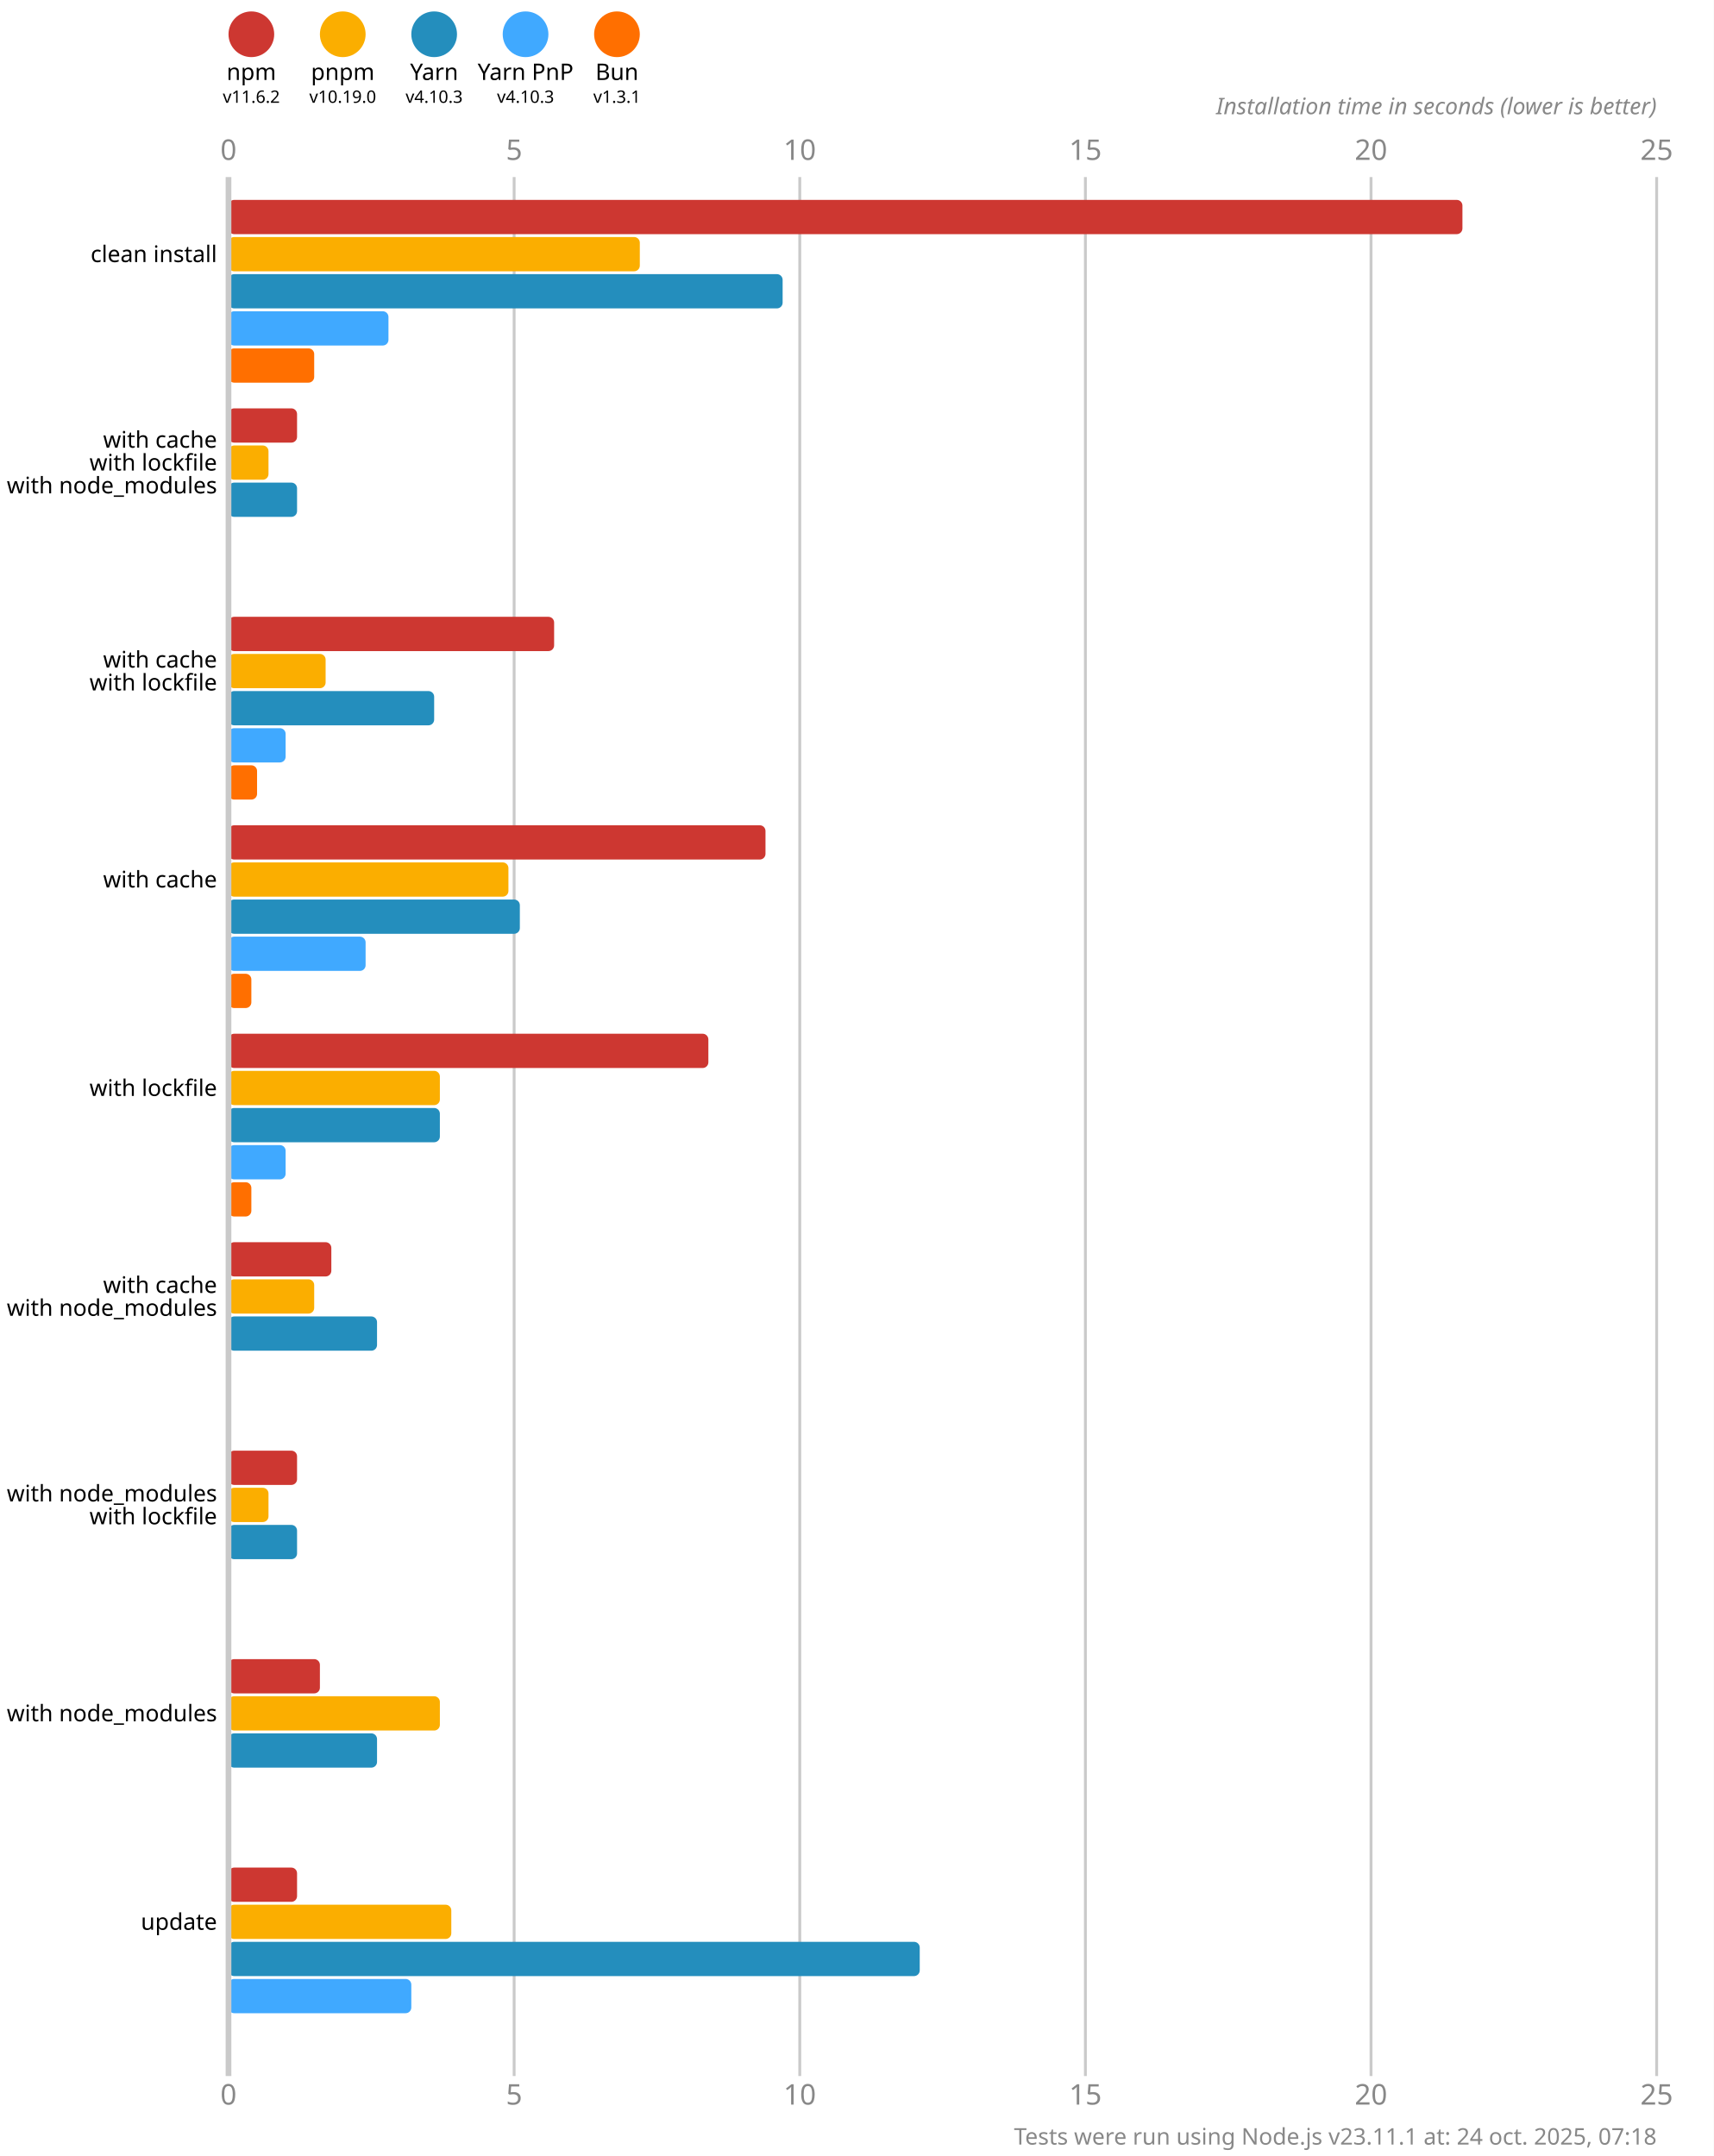
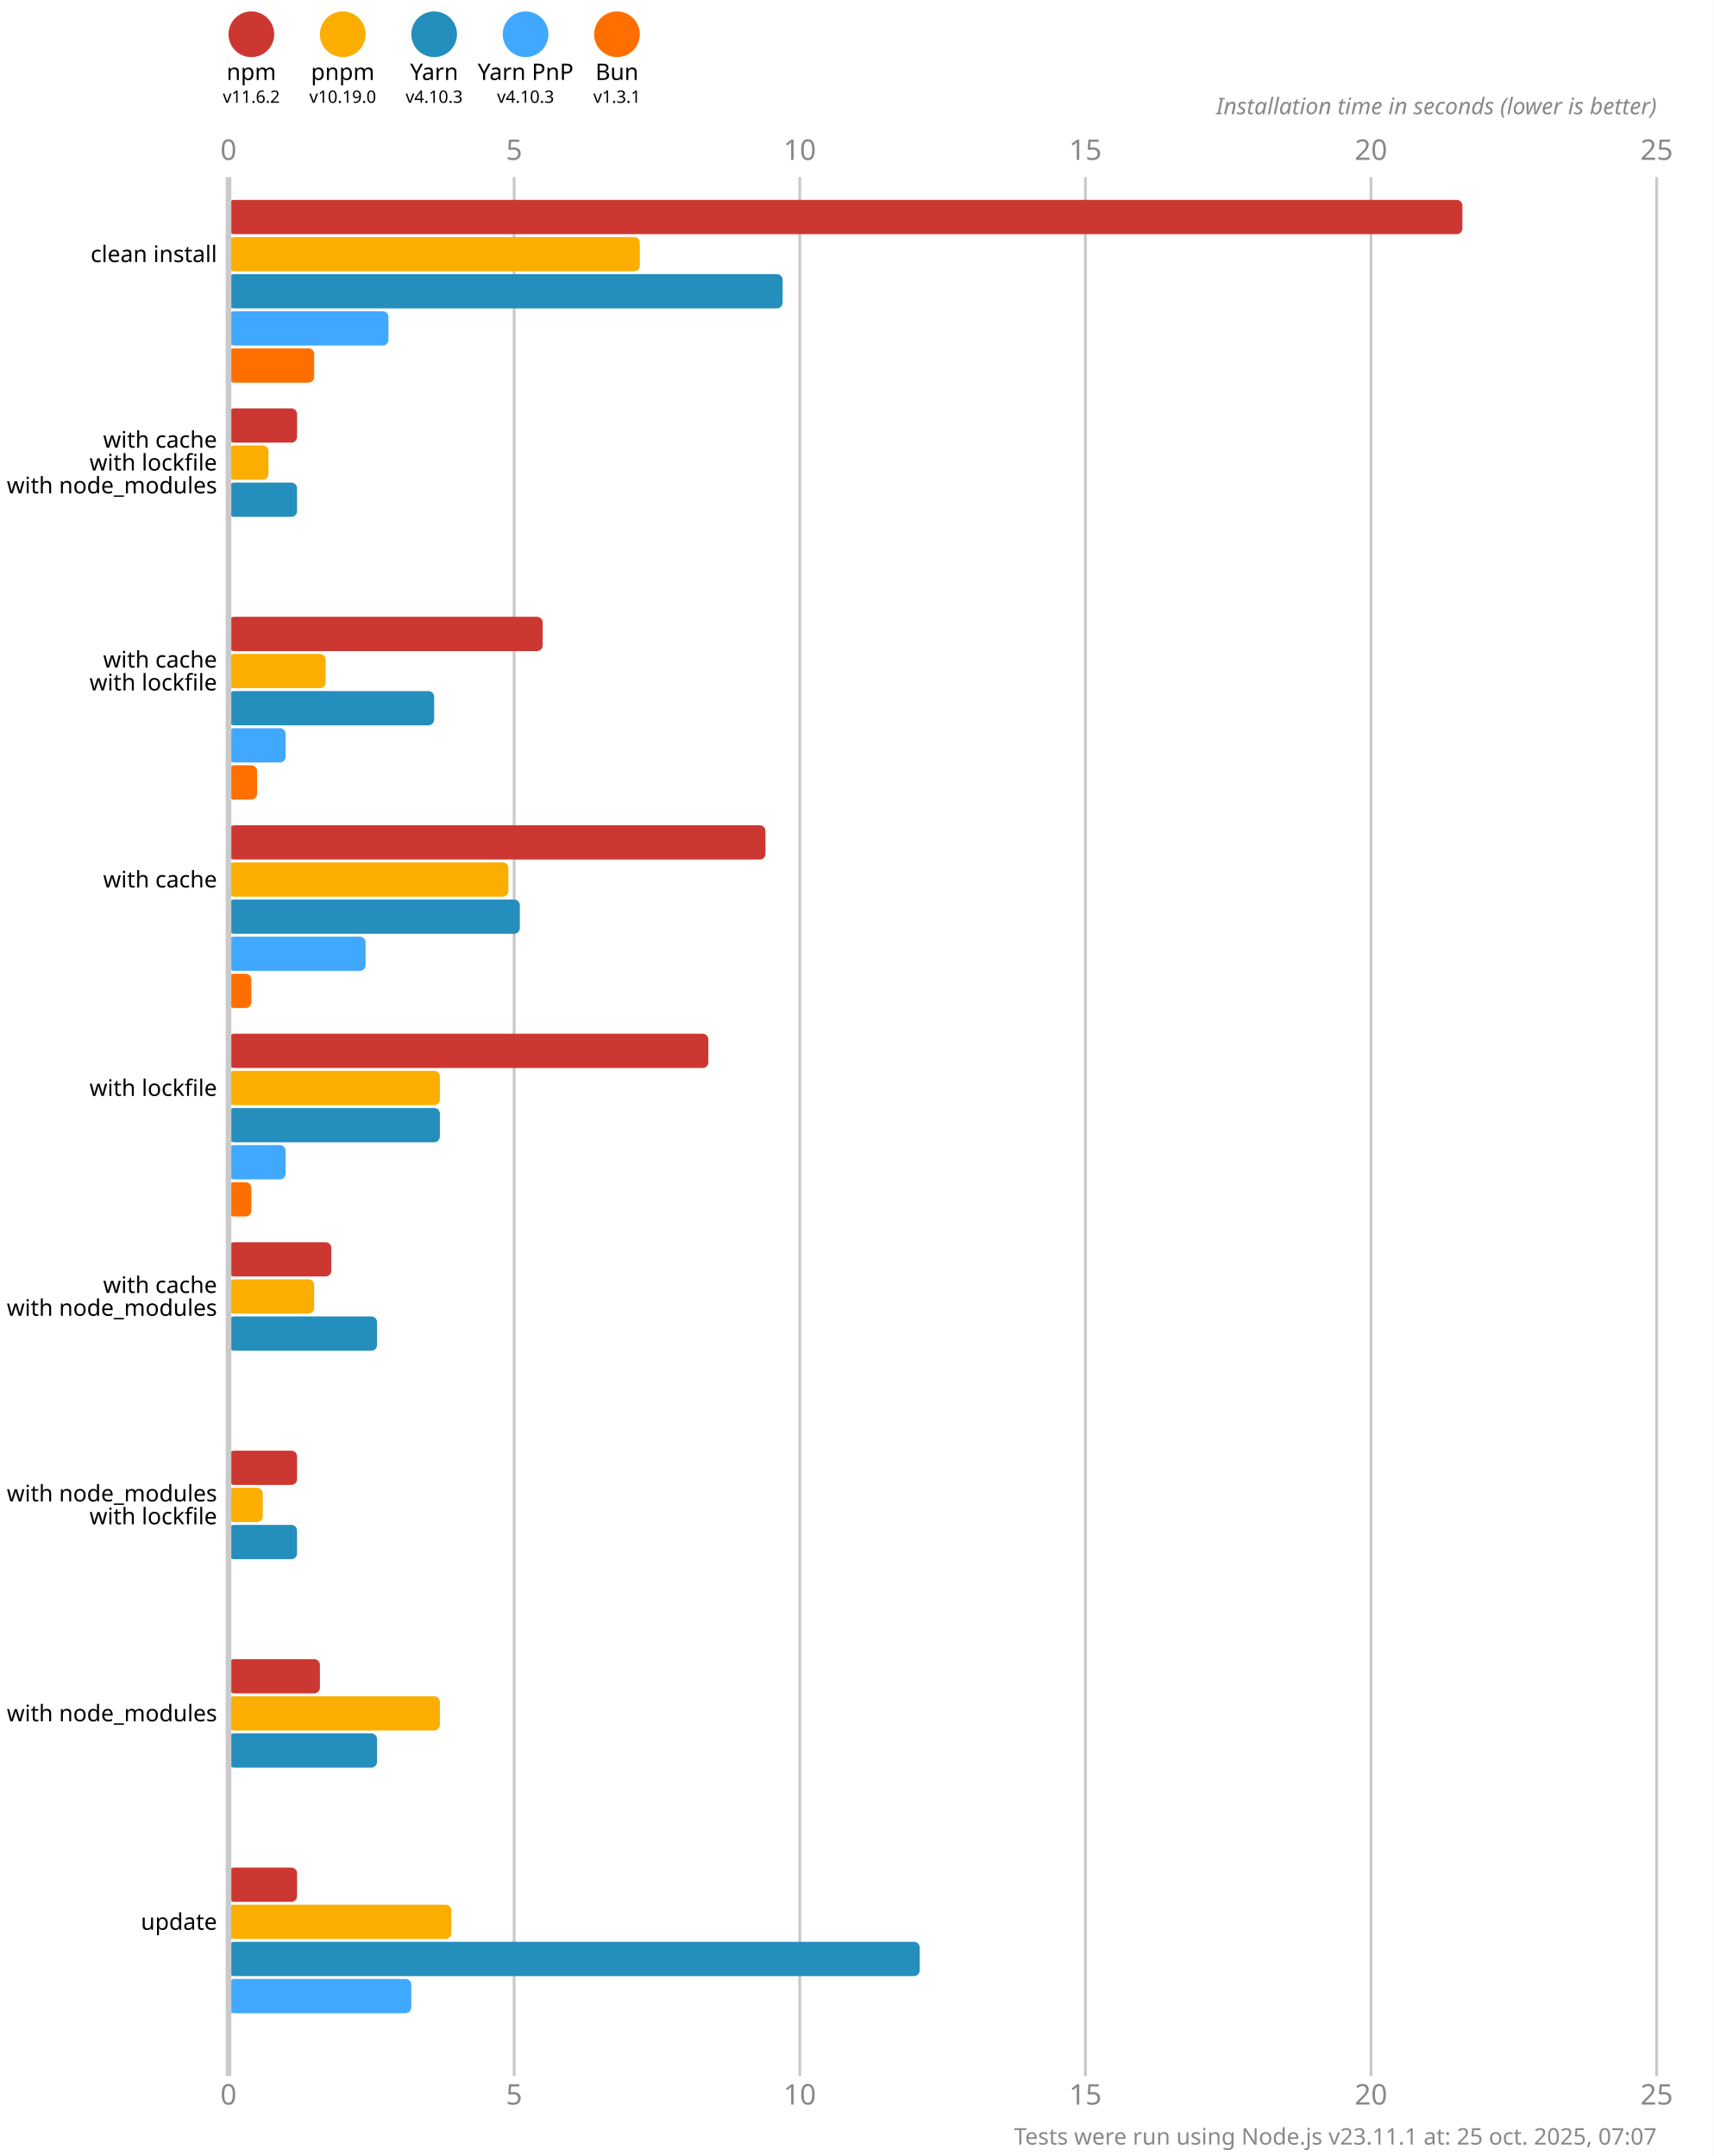
<svg xmlns="http://www.w3.org/2000/svg" version="1.1" viewBox="0 0 300 377.5">
  <style>
    .font { font-family: sans-serif; }
    .s3 { font-size: 3px; }
    .s4 { font-size: 4px; }
    .s5 { font-size: 5px; }
    .line { stroke: #cacaca; }
    .width { stroke-width: 0.5; }
    .text { fill: #888; }
  </style>
  <rect x="0" y="0" width="300" height="377.5" fill="#fff" />
  <circle cx="44" cy="6" r="4" fill="#cd3731" />
  <text x="44" y="14" class="font s4" text-anchor="middle">npm</text>
  <text x="44" y="18" class="font s3" text-anchor="middle">v11.6.2</text>
  <circle cx="60" cy="6" r="4" fill="#fbae00" />
  <text x="60" y="14" class="font s4" text-anchor="middle">pnpm</text>
  <text x="60" y="18" class="font s3" text-anchor="middle">v10.19.0</text>
  <circle cx="76" cy="6" r="4" fill="#248ebd" />
  <text x="76" y="14" class="font s4" text-anchor="middle">Yarn</text>
  <text x="76" y="18" class="font s3" text-anchor="middle">v4.10.3</text>
  <circle cx="92" cy="6" r="4" fill="#40a9ff" />
  <text x="92" y="14" class="font s4" text-anchor="middle">Yarn PnP</text>
  <text x="92" y="18" class="font s3" text-anchor="middle">v4.10.3</text>
  <circle cx="108" cy="6" r="4" fill="#ff6f00" />
  <text x="108" y="14" class="font s4" text-anchor="middle">Bun</text>
  <text x="108" y="18" class="font s3" text-anchor="middle">v1.3.1</text>
  <text x="40" y="28" class="font s5 text" text-anchor="middle">0</text>
  <text x="40" y="368.5" class="font s5 text" text-anchor="middle">0</text>
  <line x1="90" y1="31" x2="90" y2="363.5" class="line width" />
  <text x="90" y="28" class="font s5 text" text-anchor="middle">5</text>
  <text x="90" y="368.5" class="font s5 text" text-anchor="middle">5</text>
  <line x1="140" y1="31" x2="140" y2="363.5" class="line width" />
  <text x="140" y="28" class="font s5 text" text-anchor="middle">10</text>
  <text x="140" y="368.5" class="font s5 text" text-anchor="middle">10</text>
  <line x1="190" y1="31" x2="190" y2="363.5" class="line width" />
  <text x="190" y="28" class="font s5 text" text-anchor="middle">15</text>
  <text x="190" y="368.5" class="font s5 text" text-anchor="middle">15</text>
  <line x1="240" y1="31" x2="240" y2="363.5" class="line width" />
  <text x="240" y="28" class="font s5 text" text-anchor="middle">20</text>
  <text x="240" y="368.5" class="font s5 text" text-anchor="middle">20</text>
  <line x1="290" y1="31" x2="290" y2="363.5" class="line width" />
  <text x="290" y="28" class="font s5 text" text-anchor="middle">25</text>
  <text x="290" y="368.5" class="font s5 text" text-anchor="middle">25</text>
  <text x="290" y="20" class="font s4 text" font-style="italic" text-anchor="end">Installation time in seconds (lower is better)</text>
  <rect x="40" y="35" width="216" height="6" fill="#cd3731" rx="1" ry="1" />
  <rect x="40" y="41.5" width="72" height="6" fill="#fbae00" rx="1" ry="1" />
  <rect x="40" y="48" width="97" height="6" fill="#248ebd" rx="1" ry="1" />
  <rect x="40" y="54.5" width="28" height="6" fill="#40a9ff" rx="1" ry="1" />
  <rect x="40" y="61" width="15" height="6" fill="#ff6f00" rx="1" ry="1" />
  <rect x="40" y="71.5" width="12" height="6" fill="#cd3731" rx="1" ry="1" />
  <rect x="40" y="78" width="7" height="6" fill="#fbae00" rx="1" ry="1" />
  <rect x="40" y="84.5" width="12" height="6" fill="#248ebd" rx="1" ry="1" />
  <rect x="40" y="91" width="0" height="6" fill="#40a9ff" rx="1" ry="1" />
  <rect x="40" y="97.5" width="0" height="6" fill="#ff6f00" rx="1" ry="1" />
-   <rect x="40" y="108" width="57" height="6" fill="#cd3731" rx="1" ry="1" />
+   <rect x="40" y="108" width="55" height="6" fill="#cd3731" rx="1" ry="1" />
  <rect x="40" y="114.5" width="17" height="6" fill="#fbae00" rx="1" ry="1" />
  <rect x="40" y="121" width="36" height="6" fill="#248ebd" rx="1" ry="1" />
  <rect x="40" y="127.5" width="10" height="6" fill="#40a9ff" rx="1" ry="1" />
  <rect x="40" y="134" width="5" height="6" fill="#ff6f00" rx="1" ry="1" />
  <rect x="40" y="144.5" width="94" height="6" fill="#cd3731" rx="1" ry="1" />
  <rect x="40" y="151" width="49" height="6" fill="#fbae00" rx="1" ry="1" />
  <rect x="40" y="157.5" width="51" height="6" fill="#248ebd" rx="1" ry="1" />
  <rect x="40" y="164" width="24" height="6" fill="#40a9ff" rx="1" ry="1" />
  <rect x="40" y="170.5" width="4" height="6" fill="#ff6f00" rx="1" ry="1" />
  <rect x="40" y="181" width="84" height="6" fill="#cd3731" rx="1" ry="1" />
  <rect x="40" y="187.5" width="37" height="6" fill="#fbae00" rx="1" ry="1" />
  <rect x="40" y="194" width="37" height="6" fill="#248ebd" rx="1" ry="1" />
  <rect x="40" y="200.5" width="10" height="6" fill="#40a9ff" rx="1" ry="1" />
  <rect x="40" y="207" width="4" height="6" fill="#ff6f00" rx="1" ry="1" />
  <rect x="40" y="217.5" width="18" height="6" fill="#cd3731" rx="1" ry="1" />
  <rect x="40" y="224" width="15" height="6" fill="#fbae00" rx="1" ry="1" />
  <rect x="40" y="230.5" width="26" height="6" fill="#248ebd" rx="1" ry="1" />
  <rect x="40" y="237" width="0" height="6" fill="#40a9ff" rx="1" ry="1" />
  <rect x="40" y="243.5" width="0" height="6" fill="#ff6f00" rx="1" ry="1" />
  <rect x="40" y="254" width="12" height="6" fill="#cd3731" rx="1" ry="1" />
-   <rect x="40" y="260.5" width="7" height="6" fill="#fbae00" rx="1" ry="1" />
+   <rect x="40" y="260.5" width="6" height="6" fill="#fbae00" rx="1" ry="1" />
  <rect x="40" y="267" width="12" height="6" fill="#248ebd" rx="1" ry="1" />
  <rect x="40" y="273.5" width="0" height="6" fill="#40a9ff" rx="1" ry="1" />
  <rect x="40" y="280" width="0" height="6" fill="#ff6f00" rx="1" ry="1" />
  <rect x="40" y="290.5" width="16" height="6" fill="#cd3731" rx="1" ry="1" />
  <rect x="40" y="297" width="37" height="6" fill="#fbae00" rx="1" ry="1" />
  <rect x="40" y="303.5" width="26" height="6" fill="#248ebd" rx="1" ry="1" />
  <rect x="40" y="310" width="0" height="6" fill="#40a9ff" rx="1" ry="1" />
  <rect x="40" y="316.5" width="0" height="6" fill="#ff6f00" rx="1" ry="1" />
  <rect x="40" y="327" width="12" height="6" fill="#cd3731" rx="1" ry="1" />
  <rect x="40" y="333.5" width="39" height="6" fill="#fbae00" rx="1" ry="1" />
  <rect x="40" y="340" width="121" height="6" fill="#248ebd" rx="1" ry="1" />
  <rect x="40" y="346.5" width="32" height="6" fill="#40a9ff" rx="1" ry="1" />
  <rect x="40" y="353" width="0" height="6" fill="#ff6f00" rx="1" ry="1" />
  <line x1="40" y1="31" x2="40" y2="363.5" class="line" />
  <text x="38" y="44.5" class="font s4" dominant-baseline="middle" text-anchor="end">clean install</text>
  <text x="38" y="77" class="font s4" dominant-baseline="middle" text-anchor="end">with cache</text>
  <text x="38" y="81" class="font s4" dominant-baseline="middle" text-anchor="end">with lockfile</text>
  <text x="38" y="85" class="font s4" dominant-baseline="middle" text-anchor="end">with node_modules</text>
  <text x="38" y="115.5" class="font s4" dominant-baseline="middle" text-anchor="end">with cache</text>
  <text x="38" y="119.5" class="font s4" dominant-baseline="middle" text-anchor="end">with lockfile</text>
  <text x="38" y="154" class="font s4" dominant-baseline="middle" text-anchor="end">with cache</text>
  <text x="38" y="190.5" class="font s4" dominant-baseline="middle" text-anchor="end">with lockfile</text>
  <text x="38" y="225" class="font s4" dominant-baseline="middle" text-anchor="end">with cache</text>
  <text x="38" y="229" class="font s4" dominant-baseline="middle" text-anchor="end">with node_modules</text>
  <text x="38" y="261.5" class="font s4" dominant-baseline="middle" text-anchor="end">with node_modules</text>
  <text x="38" y="265.5" class="font s4" dominant-baseline="middle" text-anchor="end">with lockfile</text>
  <text x="38" y="300" class="font s4" dominant-baseline="middle" text-anchor="end">with node_modules</text>
  <text x="38" y="336.5" class="font s4" dominant-baseline="middle" text-anchor="end">update</text>
-   <text x="290" y="375.5" class="font s4 text" text-anchor="end">Tests were run using Node.js v23.11.1 at: 24 oct. 2025, 07:18</text>
+   <text x="290" y="375.5" class="font s4 text" text-anchor="end">Tests were run using Node.js v23.11.1 at: 25 oct. 2025, 07:07</text>
</svg>
